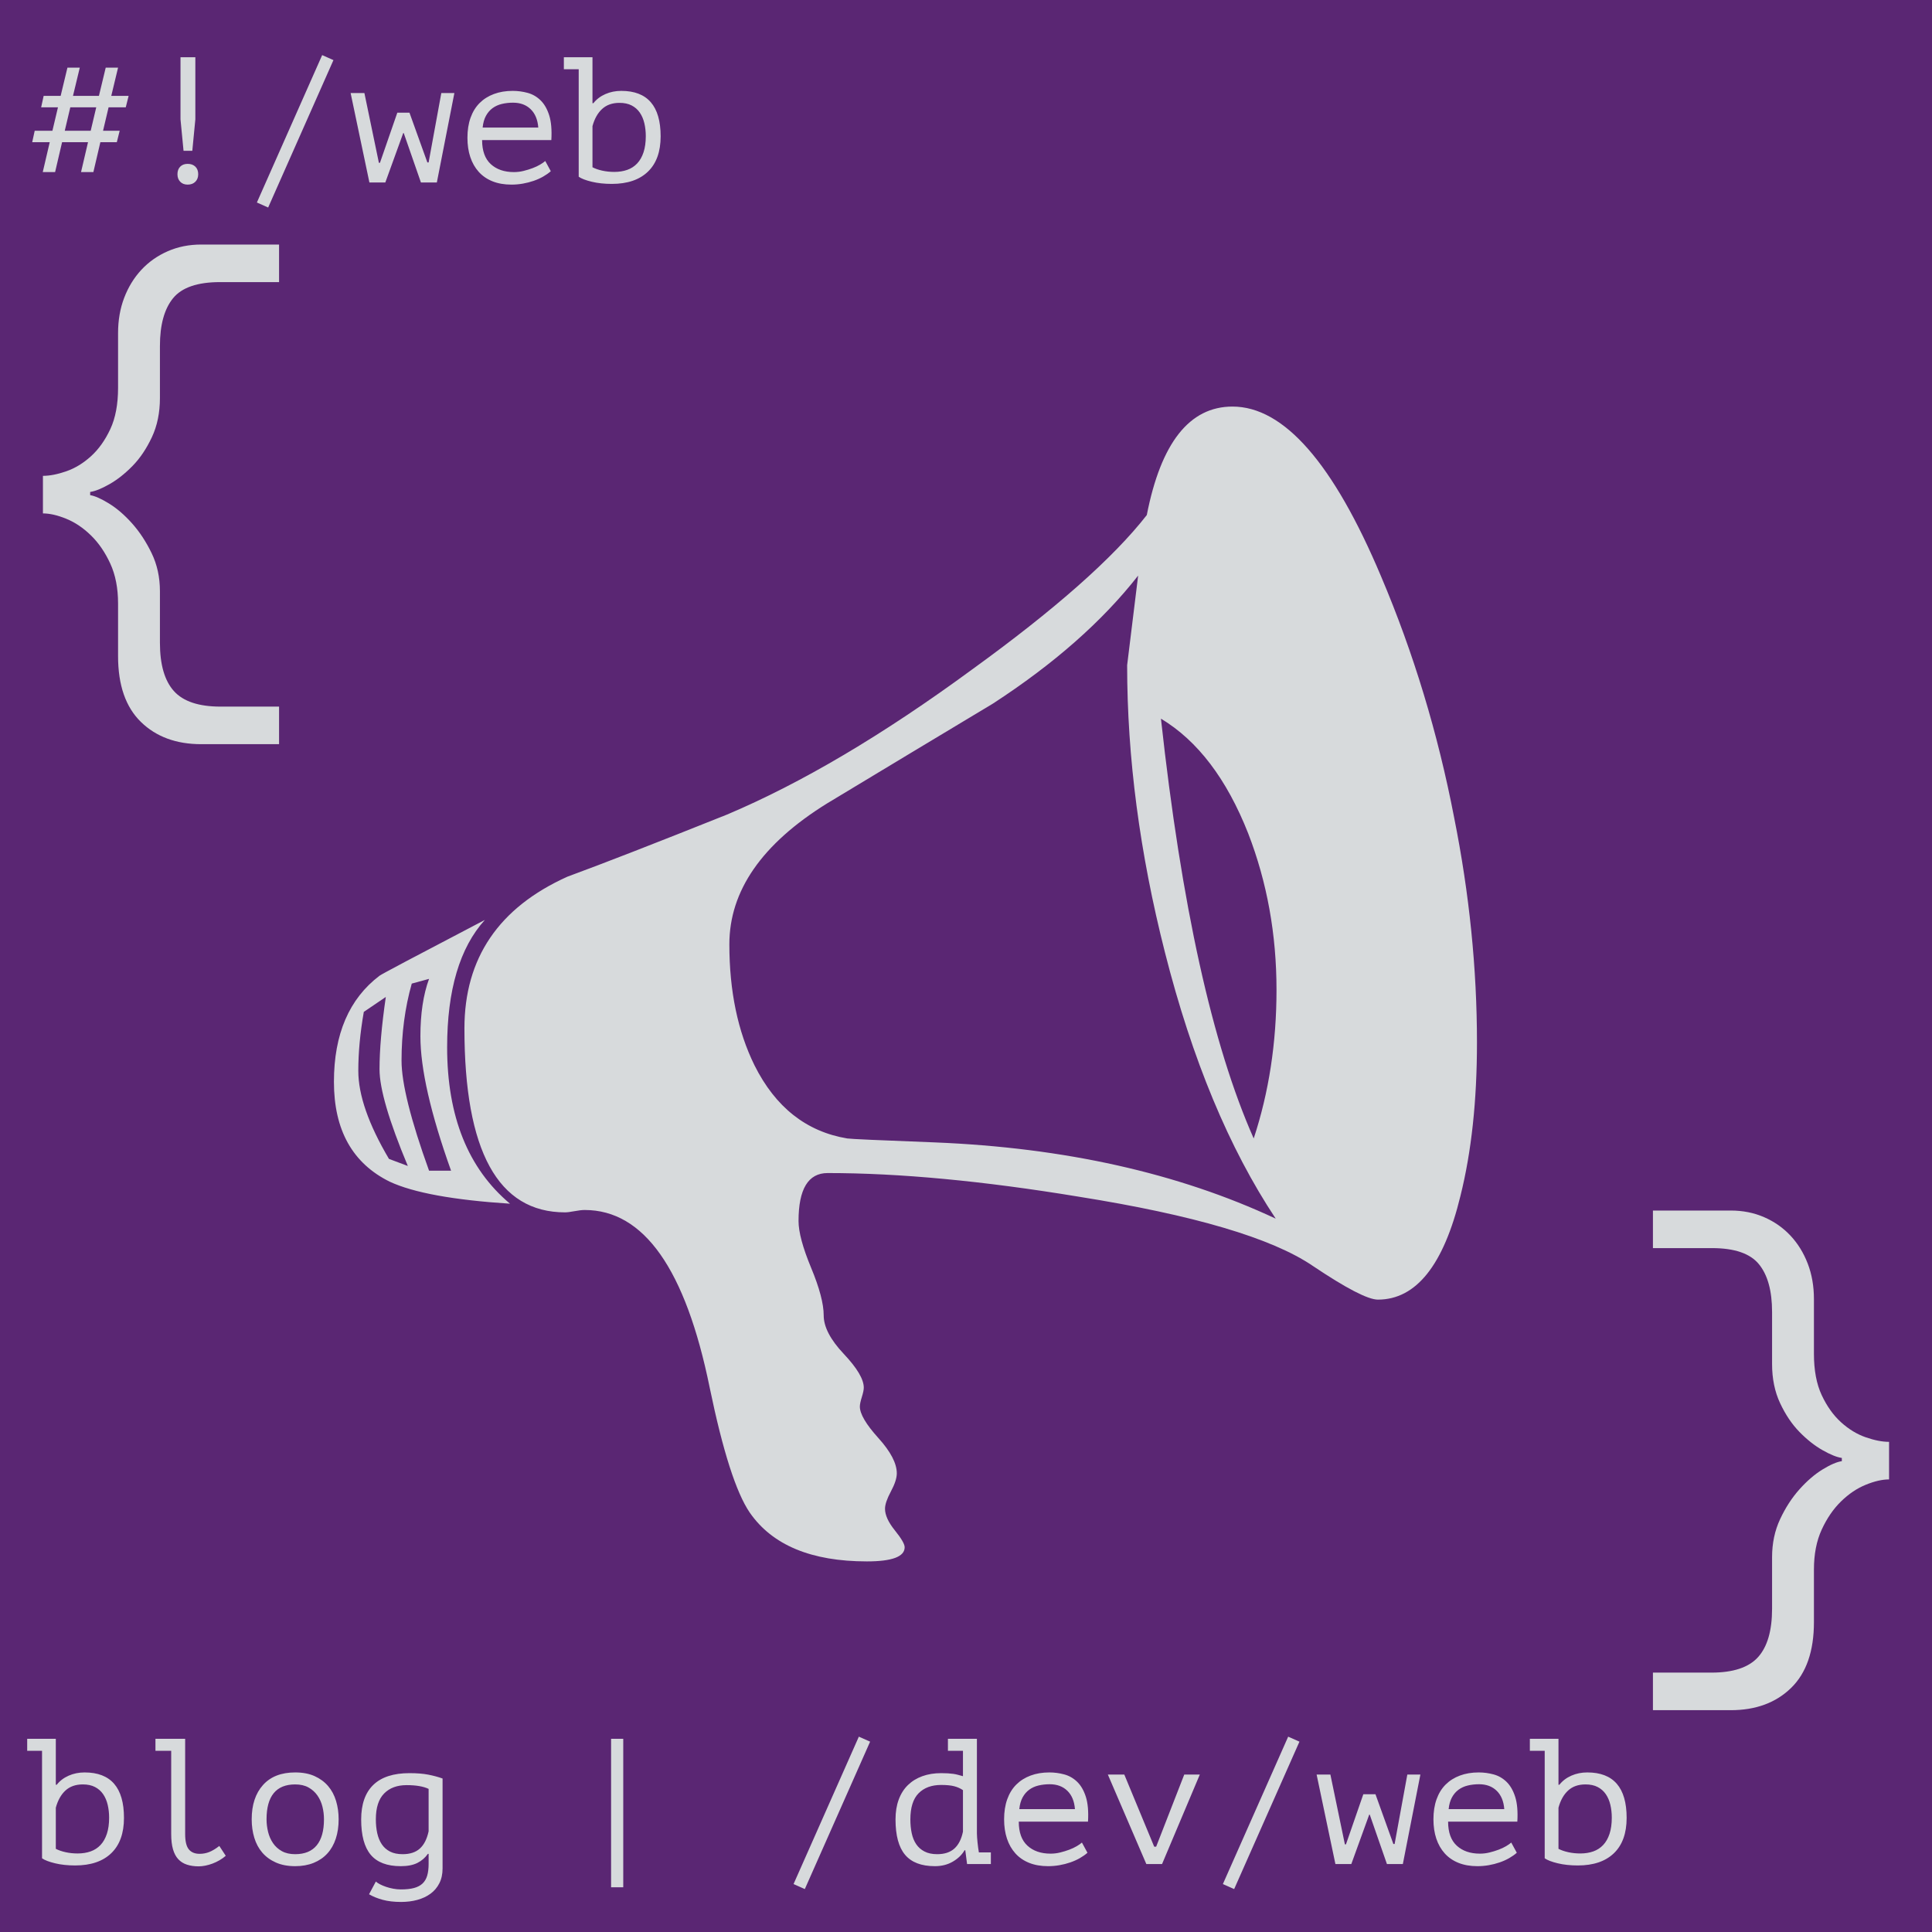
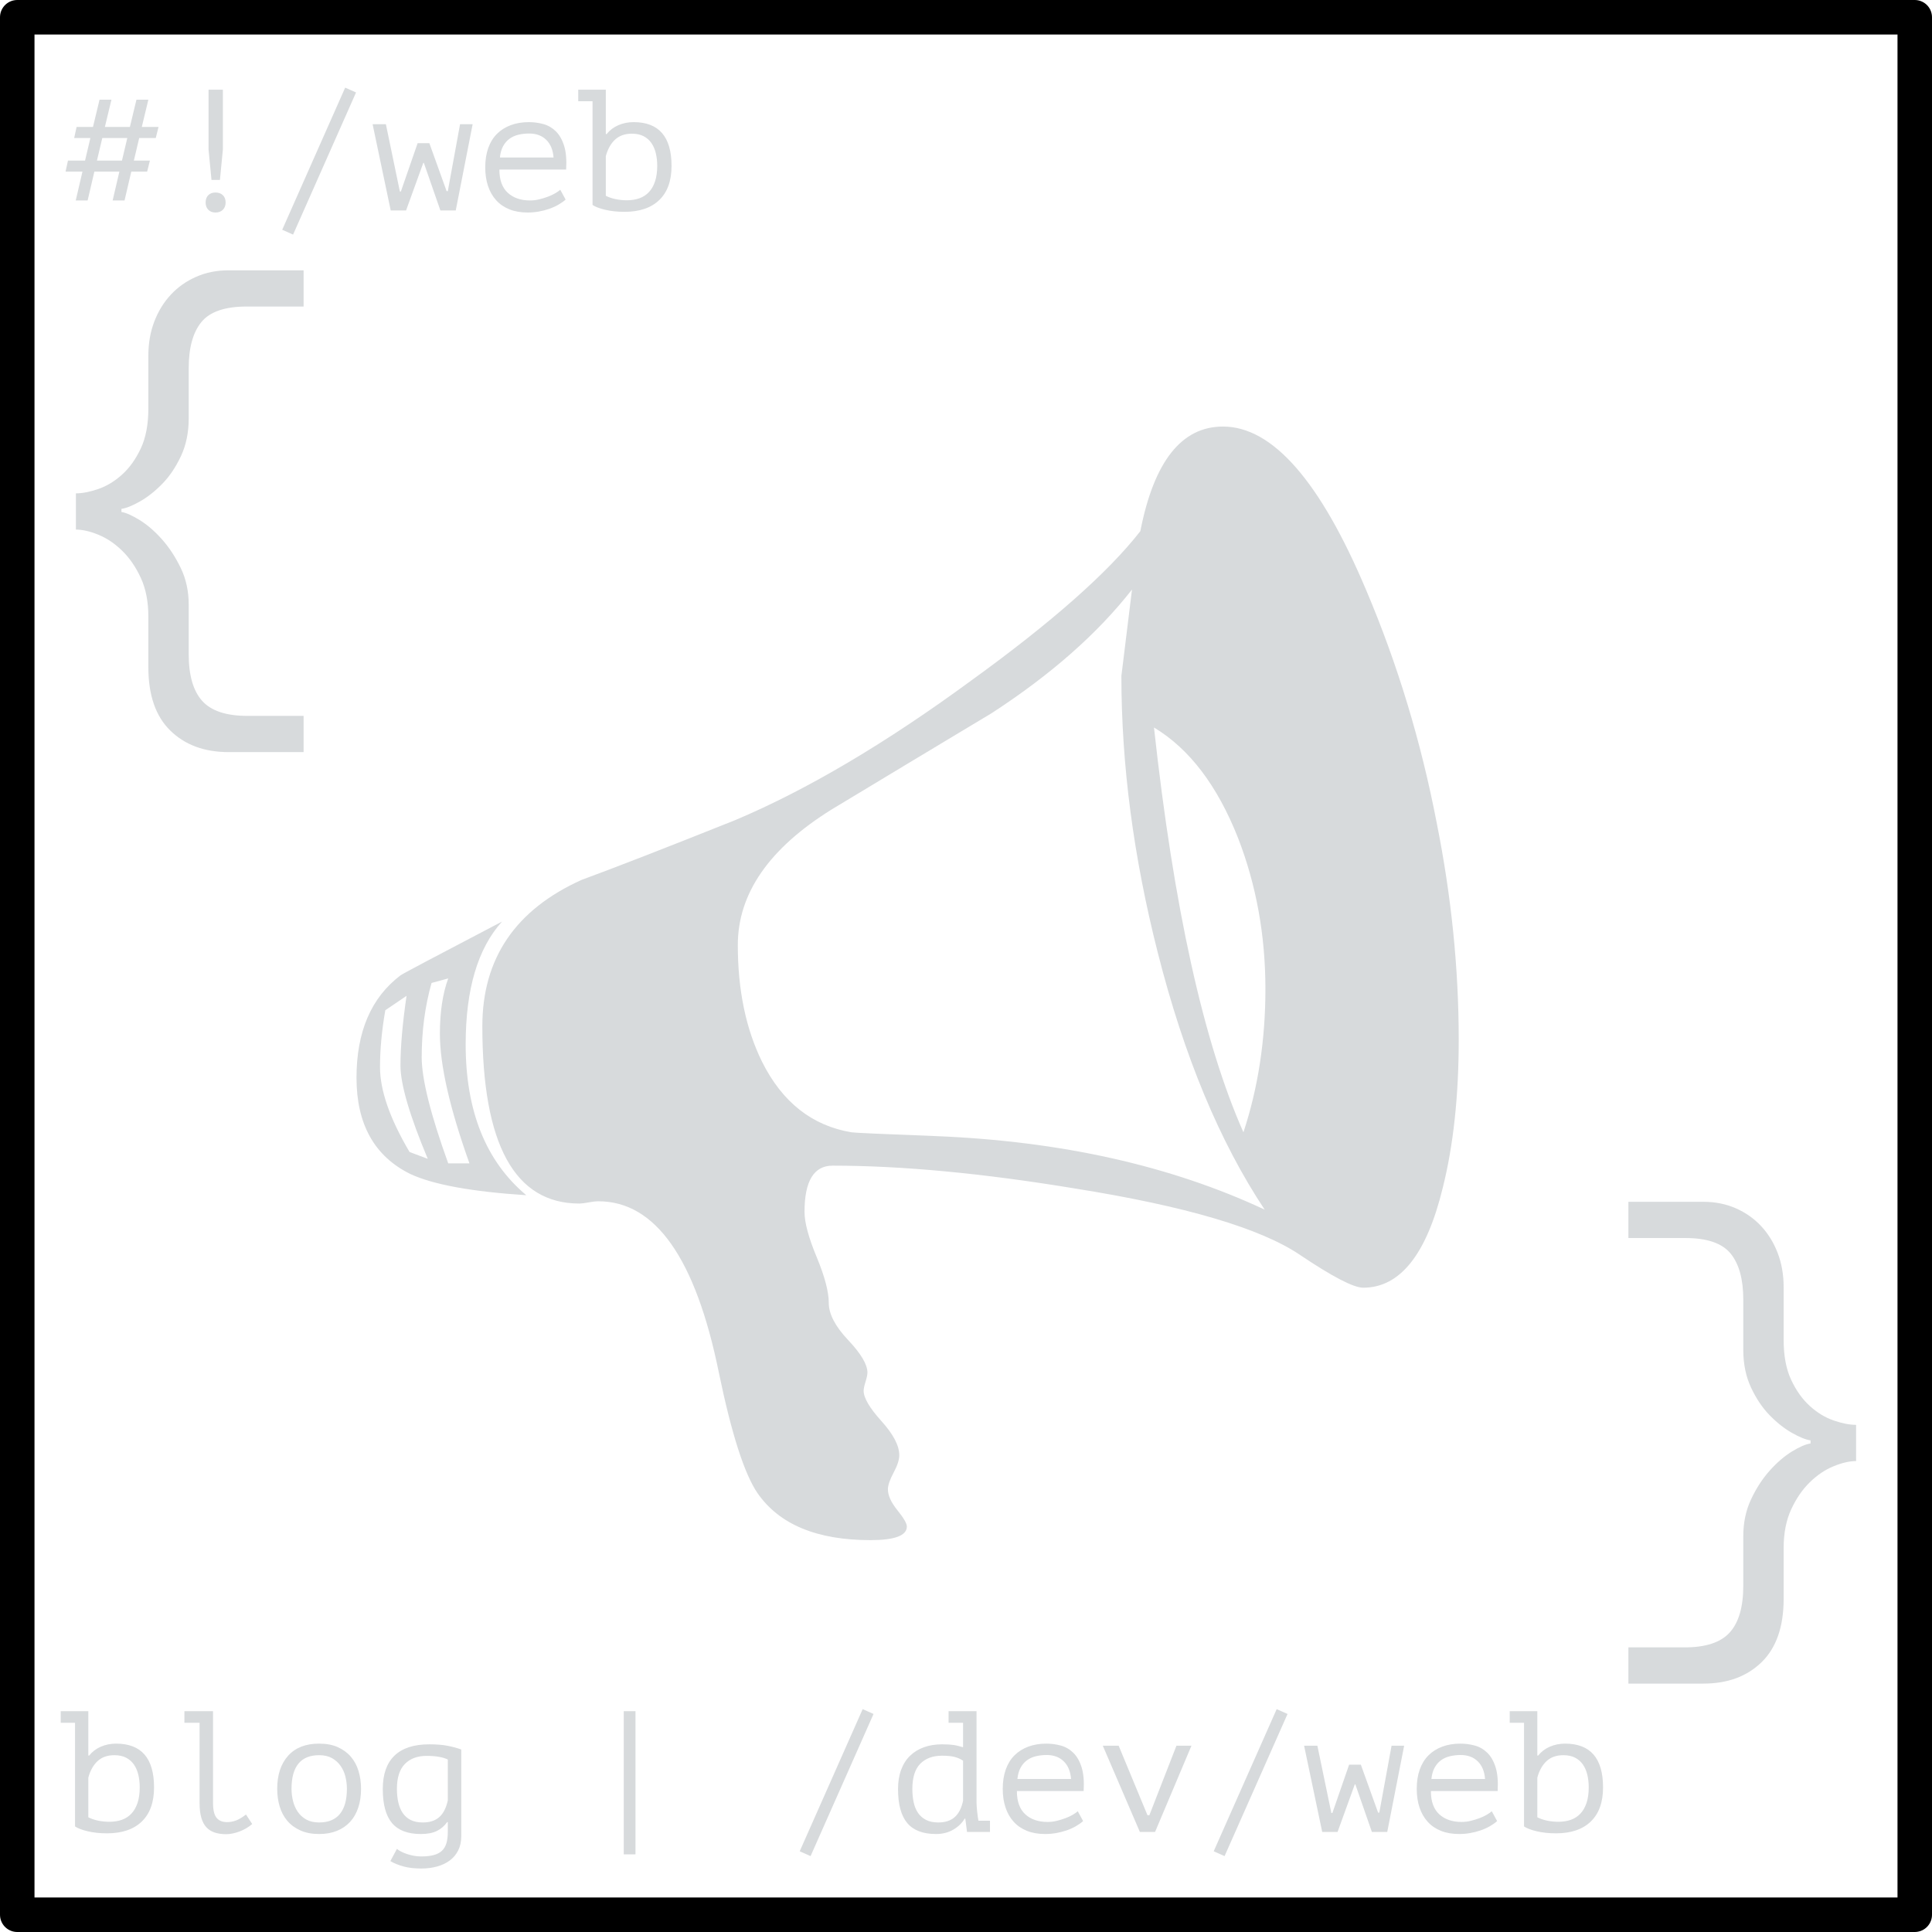
- <svg xmlns="http://www.w3.org/2000/svg" width="1080px" height="1080px" viewBox="0 0 1080 1080" version="1.1">
-   <path id="Shape" d="M0 1080 L1080 1080 1080 0 0 0 Z" fill="#5a2673" fill-opacity="1" stroke="none" />
-   <path id="" d="M825.635 582.793 C825.635 615.313 822.559 643.877 816.406 668.486 807.031 707.158 791.651 726.494 770.264 726.494 764.697 726.494 752.539 720.195 733.789 707.598 710.937 692.07 667.285 679.18 602.832 668.926 549.511 660.137 502.783 655.742 462.646 655.742 451.807 655.742 446.387 664.678 446.387 682.549 446.387 688.701 448.73 697.417 453.418 708.696 458.105 719.976 460.449 728.838 460.449 735.283 460.449 741.729 464.185 748.906 471.655 756.816 479.126 764.727 482.861 771.025 482.861 775.713 482.861 776.885 482.495 778.643 481.763 780.986 481.03 783.33 480.664 785.088 480.664 786.26 480.664 790.361 484.106 796.221 490.991 803.838 497.876 811.455 501.318 818.047 501.318 823.613 501.318 826.25 500.22 829.619 498.022 833.721 495.825 837.822 494.727 841.045 494.727 843.389 494.727 846.904 496.558 850.933 500.22 855.474 503.882 860.015 505.713 863.164 505.713 864.922 505.713 870.195 498.682 872.832 484.619 872.832 453.564 872.832 431.738 863.75 419.141 845.586 411.523 834.453 404.053 811.162 396.729 775.713 383.252 709.502 359.961 676.396 326.855 676.396 325.391 676.396 323.486 676.616 321.143 677.056 318.799 677.495 317.041 677.715 315.869 677.715 278.369 677.715 259.619 643.438 259.619 574.883 259.619 535.625 278.808 507.354 317.188 490.068 337.109 482.744 366.846 471.172 406.396 455.352 447.998 437.773 493.554 410.82 543.066 374.492 589.649 340.801 622.314 311.943 641.064 287.92 648.975 247.49 664.941 227.275 688.965 227.275 717.676 227.275 745.361 258.916 772.021 322.197 790.186 364.971 803.809 409.941 812.891 457.109 821.387 499.59 825.635 541.484 825.635 582.793 Z M285.107 672.881 C253.467 670.83 231.055 666.729 217.871 660.576 197.07 650.322 186.67 631.719 186.67 604.766 186.67 578.105 195.166 558.33 212.158 545.439 212.744 544.854 232.373 534.453 271.045 514.238 256.982 529.766 249.951 553.496 249.951 585.43 249.951 624.102 261.67 653.252 285.107 672.881 Z M713.574 553.35 C713.574 522.295 708.301 493.145 697.754 465.898 685.742 435.43 669.483 414.043 648.975 401.738 660.4 506.036 677.685 584.258 700.83 636.406 709.326 610.625 713.574 582.94 713.574 553.35 Z M713.135 681.23 C687.06 641.972 666.406 592.315 651.172 532.256 637.109 476.884 630.078 423.418 630.078 371.855 L636.23 321.758 C616.308 347.246 589.209 371.123 554.932 393.389 524.17 411.846 493.262 430.449 462.207 449.199 425.879 471.758 407.715 497.978 407.715 527.861 407.715 553.936 412.402 576.494 421.777 595.537 433.496 618.975 450.781 632.598 473.633 636.406 475.391 636.699 491.65 637.432 522.412 638.604 595.069 641.533 658.642 655.742 713.135 681.23 Z M252.148 654.424 C240.723 622.49 235.01 597.442 235.01 579.277 235.01 566.68 236.621 555.986 239.844 547.197 L230.176 549.834 C226.367 563.311 224.463 577.666 224.463 592.9 224.463 605.498 229.59 626.006 239.844 654.424 Z M227.979 651.787 C217.432 626.592 212.158 608.574 212.158 597.734 212.158 586.894 213.33 573.418 215.674 557.305 L203.369 565.654 C201.318 577.373 200.293 588.359 200.293 598.613 200.293 612.09 206.006 628.496 217.432 647.832 Z" fill="#d7dadc" fill-opacity="1" stroke="none" />
-   <path id="{" d="M66 337.4 C66 328.8 64.55 321.35 61.65 315.05 58.75 308.75 55.15 303.5 50.85 299.3 46.55 295.1 41.95 292 37.05 290 32.15 288 27.8 287 24 287 L24 266 C27.8 266 32.15 265.15 37.05 263.45 41.95 261.75 46.55 258.95 50.85 255.05 55.15 251.15 58.75 246.1 61.65 239.9 64.55 233.7 66 226 66 216.8 L66 186.2 C66 179 67.15 172.4 69.45 166.4 71.75 160.4 74.95 155.2 79.05 150.8 83.15 146.4 88.05 142.95 93.75 140.45 99.45 137.95 105.7 136.7 112.5 136.7 L156 136.7 156 157.7 123 157.7 C110.4 157.7 101.65 160.7 96.75 166.7 91.85 172.7 89.4 181.6 89.4 193.4 L89.4 222.5 C89.4 230.7 87.9 238 84.9 244.4 81.9 250.8 78.3 256.15 74.1 260.45 69.9 264.75 65.6 268.15 61.2 270.65 56.8 273.15 53.2 274.6 50.4 275 L50.4 276.8 C53 277.2 56.5 278.75 60.9 281.45 65.3 284.15 69.6 287.85 73.8 292.55 78 297.25 81.65 302.8 84.75 309.2 87.85 315.6 89.4 322.7 89.4 330.5 L89.4 359.3 C89.4 371.5 92 380.5 97.2 386.3 102.4 392.1 111.1 395 123.3 395 L156 395 156 416 112.5 416 C98.5 416 87.25 411.85 78.75 403.55 70.25 395.25 66 383 66 366.8 Z" fill="#d7dadc" fill-opacity="1" stroke="none" />
-   <path id="}" d="M1014 906.8 C1014 923 1009.75 935.25 1001.25 943.55 992.75 951.85 981.5 956 967.5 956 L924 956 924 935 956.7 935 C968.9 935 977.6 932.1 982.8 926.3 988 920.5 990.6 911.5 990.6 899.3 L990.6 870.5 C990.6 862.7 992.1 855.6 995.1 849.2 998.1 842.8 1001.7 837.25 1005.9 832.55 1010.1 827.85 1014.4 824.15 1018.8 821.45 1023.2 818.75 1026.8 817.2 1029.6 816.8 L1029.6 815 C1026.8 814.6 1023.2 813.15 1018.8 810.65 1014.4 808.15 1010.1 804.75 1005.9 800.45 1001.7 796.15 998.1 790.8 995.1 784.4 992.1 778 990.6 770.7 990.6 762.5 L990.6 733.4 C990.6 721.6 988.15 712.7 983.25 706.7 978.35 700.7 969.6 697.7 957 697.7 L924 697.7 924 676.7 967.5 676.7 C974.3 676.7 980.55 677.95 986.25 680.45 991.95 682.95 996.85 686.4 1000.95 690.8 1005.05 695.2 1008.25 700.4 1010.55 706.4 1012.85 712.4 1014 719 1014 726.2 L1014 756.8 C1014 766 1015.45 773.7 1018.35 779.9 1021.25 786.1 1024.85 791.15 1029.15 795.05 1033.45 798.95 1038.05 801.75 1042.95 803.45 1047.85 805.15 1052.2 806 1056 806 L1056 827 C1052.2 827 1047.85 828 1042.95 830 1038.05 832 1033.45 835.1 1029.15 839.3 1024.85 843.5 1021.25 848.75 1018.35 855.05 1015.45 861.35 1014 868.8 1014 877.4 Z" fill="#d7dadc" fill-opacity="1" stroke="none" />
-   <path id="blog-|-/dev/web" d="M855.2 972 L871.2 972 871.2 997.7 871.7 997.7 C873.433 995.5 875.667 993.8 878.4 992.6 881.133 991.4 884.1 990.8 887.3 990.8 901.967 990.8 909.3 999.267 909.3 1016.2 909.3 1024.8 906.933 1031.383 902.2 1035.95 897.467 1040.517 890.733 1042.8 882 1042.8 877.867 1042.8 874.133 1042.4 870.8 1041.6 867.467 1040.8 865.033 1039.867 863.5 1038.8 L863.5 978.7 855.2 978.7 Z M886.3 997.5 C882.3 997.5 879.067 998.633 876.6 1000.9 874.133 1003.167 872.333 1006.367 871.2 1010.5 L871.2 1033.5 C872.733 1034.3 874.567 1034.933 876.7 1035.4 878.833 1035.867 881.067 1036.1 883.4 1036.1 886.067 1036.1 888.483 1035.717 890.65 1034.95 892.817 1034.183 894.667 1032.983 896.2 1031.35 897.733 1029.717 898.917 1027.633 899.75 1025.1 900.583 1022.567 901 1019.567 901 1016.1 901 1013.567 900.733 1011.167 900.2 1008.9 899.667 1006.633 898.817 1004.65 897.65 1002.95 896.483 1001.25 894.967 999.917 893.1 998.95 891.233 997.983 888.967 997.5 886.3 997.5 Z M847.9 1035.7 C846.7 1036.767 845.283 1037.767 843.65 1038.7 842.017 1039.633 840.233 1040.433 838.3 1041.1 836.367 1041.767 834.35 1042.283 832.25 1042.65 830.15 1043.017 828.033 1043.2 825.9 1043.2 821.9 1043.2 818.367 1042.583 815.3 1041.35 812.233 1040.117 809.667 1038.35 807.6 1036.05 805.533 1033.75 803.967 1031 802.9 1027.8 801.833 1024.6 801.3 1021 801.3 1017 801.3 1012.8 801.883 1009.067 803.05 1005.8 804.217 1002.533 805.9 999.8 808.1 997.6 810.3 995.4 812.967 993.717 816.1 992.55 819.233 991.383 822.733 990.8 826.6 990.8 829.4 990.8 832.167 991.167 834.9 991.9 837.633 992.633 840.05 994.017 842.15 996.05 844.25 998.083 845.867 1000.883 847 1004.45 848.133 1008.017 848.533 1012.633 848.2 1018.3 L809.5 1018.3 C809.5 1024.3 811.117 1028.783 814.35 1031.75 817.583 1034.717 821.9 1036.2 827.3 1036.2 829.1 1036.2 830.883 1035.983 832.65 1035.55 834.417 1035.117 836.1 1034.6 837.7 1034 839.3 1033.4 840.717 1032.733 841.95 1032 843.183 1031.267 844.133 1030.6 844.8 1030 Z M826.8 997.4 C824.6 997.4 822.517 997.633 820.55 998.1 818.583 998.567 816.85 999.35 815.35 1000.45 813.85 1001.55 812.617 1002.983 811.65 1004.75 810.683 1006.517 810.067 1008.7 809.8 1011.3 L840.9 1011.3 C840.567 1006.9 839.15 1003.483 836.65 1001.05 834.15 998.617 830.867 997.4 826.8 997.4 Z M768.9 1003 L778.9 1030.8 779.6 1030.8 786.7 992 794 992 784.2 1042 775.3 1042 765.7 1014.4 765.4 1014.4 755.4 1042 746.5 1042 736 992 743.7 992 751.8 1031 752.4 1031 762.1 1003 Z M720.1 970.8 L726.4 973.6 689.9 1056 683.6 1053.2 Z M645.2 1032.3 L646.3 1032.3 662 992 670.7 992 649.6 1042 640.8 1042 619.3 992 628.5 992 Z M607.9 1035.7 C606.7 1036.767 605.283 1037.767 603.65 1038.7 602.017 1039.633 600.233 1040.433 598.3 1041.1 596.367 1041.767 594.35 1042.283 592.25 1042.65 590.15 1043.017 588.033 1043.2 585.9 1043.2 581.9 1043.2 578.367 1042.583 575.3 1041.35 572.233 1040.117 569.667 1038.35 567.6 1036.05 565.533 1033.75 563.967 1031 562.9 1027.8 561.833 1024.6 561.3 1021 561.3 1017 561.3 1012.8 561.883 1009.067 563.05 1005.8 564.217 1002.533 565.9 999.8 568.1 997.6 570.3 995.4 572.967 993.717 576.1 992.55 579.233 991.383 582.733 990.8 586.6 990.8 589.4 990.8 592.167 991.167 594.9 991.9 597.633 992.633 600.05 994.017 602.15 996.05 604.25 998.083 605.867 1000.883 607 1004.45 608.133 1008.017 608.533 1012.633 608.2 1018.3 L569.5 1018.3 C569.5 1024.3 571.117 1028.783 574.35 1031.75 577.583 1034.717 581.9 1036.2 587.3 1036.2 589.1 1036.2 590.883 1035.983 592.65 1035.55 594.417 1035.117 596.1 1034.6 597.7 1034 599.3 1033.4 600.717 1032.733 601.95 1032 603.183 1031.267 604.133 1030.6 604.8 1030 Z M586.8 997.4 C584.6 997.4 582.517 997.633 580.55 998.1 578.583 998.567 576.85 999.35 575.35 1000.45 573.85 1001.55 572.617 1002.983 571.65 1004.75 570.683 1006.517 570.067 1008.7 569.8 1011.3 L600.9 1011.3 C600.567 1006.9 599.15 1003.483 596.65 1001.05 594.15 998.617 590.867 997.4 586.8 997.4 Z M529.9 972 L546.1 972 546.1 1024.9 C546.1 1025.5 546.133 1026.25 546.2 1027.15 546.267 1028.05 546.35 1029 546.45 1030 546.55 1031 546.667 1031.983 546.8 1032.95 546.933 1033.917 547.067 1034.767 547.2 1035.5 L553.9 1035.5 553.9 1042 540.6 1042 539.6 1034.3 539.2 1034.3 C537.733 1036.833 535.55 1038.95 532.65 1040.65 529.75 1042.35 526.4 1043.2 522.6 1043.2 515.067 1043.2 509.517 1041.083 505.95 1036.85 502.383 1032.617 500.6 1026.033 500.6 1017.1 500.6 1012.9 501.2 1009.183 502.4 1005.95 503.6 1002.717 505.317 1000.017 507.55 997.85 509.783 995.683 512.467 994.033 515.6 992.9 518.733 991.767 522.233 991.2 526.1 991.2 527.5 991.2 528.75 991.233 529.85 991.3 530.95 991.367 531.967 991.467 532.9 991.6 533.833 991.733 534.717 991.917 535.55 992.15 536.383 992.383 537.3 992.633 538.3 992.9 L538.3 978.7 529.9 978.7 Z M523.9 1036.5 C527.967 1036.5 531.167 1035.45 533.5 1033.35 535.833 1031.25 537.433 1028.1 538.3 1023.9 L538.3 1000.7 C536.833 999.7 535.183 998.967 533.35 998.5 531.517 998.033 529.1 997.8 526.1 997.8 520.767 997.8 516.567 999.35 513.5 1002.45 510.433 1005.55 508.9 1010.433 508.9 1017.1 508.9 1019.833 509.15 1022.383 509.65 1024.75 510.15 1027.117 510.983 1029.167 512.15 1030.9 513.317 1032.633 514.867 1034 516.8 1035 518.733 1036 521.1 1036.5 523.9 1036.5 Z M480.1 970.8 L486.4 973.6 449.9 1056 443.6 1053.2 Z M341.6 972 L348.4 972 348.4 1055 341.6 1055 Z M247.4 1044.5 C247.4 1047.633 246.8 1050.383 245.6 1052.75 244.4 1055.117 242.75 1057.067 240.65 1058.6 238.55 1060.133 236.1 1061.283 233.3 1062.05 230.5 1062.817 227.467 1063.2 224.2 1063.2 220.267 1063.2 216.833 1062.8 213.9 1062 210.967 1061.2 208.433 1060.167 206.3 1058.9 L210.1 1051.8 C210.7 1052.333 211.483 1052.85 212.45 1053.35 213.417 1053.85 214.533 1054.317 215.8 1054.75 217.067 1055.183 218.417 1055.533 219.85 1055.8 221.283 1056.067 222.7 1056.2 224.1 1056.2 227.033 1056.2 229.483 1055.933 231.45 1055.4 233.417 1054.867 235 1054.033 236.2 1052.9 237.4 1051.767 238.267 1050.3 238.8 1048.5 239.333 1046.7 239.6 1044.5 239.6 1041.9 L239.6 1036.3 239.2 1036.3 C237.667 1038.5 235.7 1040.2 233.3 1041.4 230.9 1042.6 227.8 1043.2 224 1043.2 216.4 1043.2 210.817 1041.083 207.25 1036.85 203.683 1032.617 201.9 1026.033 201.9 1017.1 201.9 1008.567 204.167 1002.117 208.7 997.75 213.233 993.383 219.967 991.2 228.9 991.2 233.033 991.2 236.55 991.483 239.45 992.05 242.35 992.617 245 993.333 247.4 994.2 Z M225.1 1036.5 C229.167 1036.5 232.367 1035.45 234.7 1033.35 237.033 1031.25 238.667 1028.033 239.6 1023.7 L239.6 1000 C236.667 998.6 232.567 997.9 227.3 997.9 221.967 997.9 217.767 999.467 214.7 1002.6 211.633 1005.733 210.1 1010.533 210.1 1017 210.1 1019.867 210.367 1022.483 210.9 1024.85 211.433 1027.217 212.283 1029.267 213.45 1031 214.617 1032.733 216.15 1034.083 218.05 1035.05 219.95 1036.017 222.3 1036.5 225.1 1036.5 Z M140.7 1017 C140.7 1008.933 142.8 1002.55 147 997.85 151.2 993.15 157.2 990.8 165 990.8 169.2 990.8 172.817 991.483 175.85 992.85 178.883 994.217 181.4 996.067 183.4 998.4 185.4 1000.733 186.883 1003.5 187.85 1006.7 188.817 1009.9 189.3 1013.333 189.3 1017 189.3 1021 188.767 1024.617 187.7 1027.85 186.633 1031.083 185.067 1033.833 183 1036.1 180.933 1038.367 178.383 1040.117 175.35 1041.35 172.317 1042.583 168.867 1043.2 165 1043.2 160.867 1043.2 157.267 1042.517 154.2 1041.15 151.133 1039.783 148.6 1037.933 146.6 1035.6 144.6 1033.267 143.117 1030.5 142.15 1027.3 141.183 1024.1 140.7 1020.667 140.7 1017 Z M149 1017 C149 1019.333 149.283 1021.667 149.85 1024 150.417 1026.333 151.333 1028.433 152.6 1030.3 153.867 1032.167 155.517 1033.667 157.55 1034.8 159.583 1035.933 162.067 1036.5 165 1036.5 170.333 1036.5 174.35 1034.85 177.05 1031.55 179.75 1028.25 181.1 1023.4 181.1 1017 181.1 1014.6 180.817 1012.25 180.25 1009.95 179.683 1007.65 178.75 1005.567 177.45 1003.7 176.15 1001.833 174.483 1000.333 172.45 999.2 170.417 998.067 167.933 997.5 165 997.5 159.667 997.5 155.667 999.133 153 1002.4 150.333 1005.667 149 1010.533 149 1017 Z M86.9 972 L103.5 972 103.5 1025.2 C103.5 1029.267 104.183 1032.133 105.55 1033.8 106.917 1035.467 108.933 1036.3 111.6 1036.3 113.467 1036.3 115.25 1035.967 116.95 1035.3 118.65 1034.633 120.533 1033.5 122.6 1031.9 L126.2 1037.4 C125.133 1038.333 123.967 1039.167 122.7 1039.9 121.433 1040.633 120.133 1041.25 118.8 1041.75 117.467 1042.25 116.133 1042.633 114.8 1042.9 113.467 1043.167 112.233 1043.3 111.1 1043.3 108.633 1043.3 106.433 1042.983 104.5 1042.35 102.567 1041.717 100.95 1040.7 99.65 1039.3 98.35 1037.9 97.367 1036.05 96.7 1033.75 96.033 1031.45 95.7 1028.6 95.7 1025.2 L95.7 978.7 86.9 978.7 Z M15.2 972 L31.2 972 31.2 997.7 31.7 997.7 C33.433 995.5 35.667 993.8 38.4 992.6 41.133 991.4 44.1 990.8 47.3 990.8 61.967 990.8 69.3 999.267 69.3 1016.2 69.3 1024.8 66.933 1031.383 62.2 1035.95 57.467 1040.517 50.733 1042.8 42 1042.8 37.867 1042.8 34.133 1042.4 30.8 1041.6 27.467 1040.8 25.033 1039.867 23.5 1038.8 L23.5 978.7 15.2 978.7 Z M46.3 997.5 C42.3 997.5 39.067 998.633 36.6 1000.9 34.133 1003.167 32.333 1006.367 31.2 1010.5 L31.2 1033.5 C32.733 1034.3 34.567 1034.933 36.7 1035.4 38.833 1035.867 41.067 1036.1 43.4 1036.1 46.067 1036.1 48.483 1035.717 50.65 1034.95 52.817 1034.183 54.667 1032.983 56.2 1031.35 57.733 1029.717 58.917 1027.633 59.75 1025.1 60.583 1022.567 61 1019.567 61 1016.1 61 1013.567 60.733 1011.167 60.2 1008.9 59.667 1006.633 58.817 1004.65 57.65 1002.95 56.483 1001.25 54.967 999.917 53.1 998.95 51.233 997.983 48.967 997.5 46.3 997.5 Z" fill="#d7dadc" fill-opacity="1" stroke="none" />
-   <path id="#!/web" d="M315.2 32 L331.2 32 331.2 57.7 331.7 57.7 C333.433 55.5 335.667 53.8 338.4 52.6 341.133 51.4 344.1 50.8 347.3 50.8 361.967 50.8 369.3 59.267 369.3 76.2 369.3 84.8 366.933 91.383 362.2 95.95 357.467 100.517 350.733 102.8 342 102.8 337.867 102.8 334.133 102.4 330.8 101.6 327.467 100.8 325.033 99.867 323.5 98.8 L323.5 38.7 315.2 38.7 Z M346.3 57.5 C342.3 57.5 339.067 58.633 336.6 60.9 334.133 63.167 332.333 66.367 331.2 70.5 L331.2 93.5 C332.733 94.3 334.567 94.933 336.7 95.4 338.833 95.867 341.067 96.1 343.4 96.1 346.067 96.1 348.483 95.717 350.65 94.95 352.817 94.183 354.667 92.983 356.2 91.35 357.733 89.717 358.917 87.633 359.75 85.1 360.583 82.567 361 79.567 361 76.1 361 73.567 360.733 71.167 360.2 68.9 359.667 66.633 358.817 64.65 357.65 62.95 356.483 61.25 354.967 59.917 353.1 58.95 351.233 57.983 348.967 57.5 346.3 57.5 Z M307.9 95.7 C306.7 96.767 305.283 97.767 303.65 98.7 302.017 99.633 300.233 100.433 298.3 101.1 296.367 101.767 294.35 102.283 292.25 102.65 290.15 103.017 288.033 103.2 285.9 103.2 281.9 103.2 278.367 102.583 275.3 101.35 272.233 100.117 269.667 98.35 267.6 96.05 265.533 93.75 263.967 91 262.9 87.8 261.833 84.6 261.3 81 261.3 77 261.3 72.8 261.883 69.067 263.05 65.8 264.217 62.533 265.9 59.8 268.1 57.6 270.3 55.4 272.967 53.717 276.1 52.55 279.233 51.383 282.733 50.8 286.6 50.8 289.4 50.8 292.167 51.167 294.9 51.9 297.633 52.633 300.05 54.017 302.15 56.05 304.25 58.083 305.867 60.883 307 64.45 308.133 68.017 308.533 72.633 308.2 78.3 L269.5 78.3 C269.5 84.3 271.117 88.783 274.35 91.75 277.583 94.717 281.9 96.2 287.3 96.2 289.1 96.2 290.883 95.983 292.65 95.55 294.417 95.117 296.1 94.6 297.7 94 299.3 93.4 300.717 92.733 301.95 92 303.183 91.267 304.133 90.6 304.8 90 Z M286.8 57.4 C284.6 57.4 282.517 57.633 280.55 58.1 278.583 58.567 276.85 59.35 275.35 60.45 273.85 61.55 272.617 62.983 271.65 64.75 270.683 66.517 270.067 68.7 269.8 71.3 L300.9 71.3 C300.567 66.9 299.15 63.483 296.65 61.05 294.15 58.617 290.867 57.4 286.8 57.4 Z M228.9 63 L238.9 90.8 239.6 90.8 246.7 52 254 52 244.2 102 235.3 102 225.7 74.4 225.4 74.4 215.4 102 206.5 102 196 52 203.7 52 211.8 91 212.4 91 222.1 63 Z M180.1 30.8 L186.4 33.6 149.9 116 143.6 113.2 Z M100.9 32 L109.2 32 109.2 66.7 107.5 84.3 102.6 84.3 100.9 66.7 Z M99.2 97.4 C99.2 95.6 99.717 94.183 100.75 93.15 101.783 92.117 103.167 91.6 104.9 91.6 106.7 91.6 108.133 92.117 109.2 93.15 110.267 94.183 110.8 95.6 110.8 97.4 110.8 99.133 110.267 100.533 109.2 101.6 108.133 102.667 106.7 103.2 104.9 103.2 103.167 103.2 101.783 102.667 100.75 101.6 99.717 100.533 99.2 99.133 99.2 97.4 Z M49.2 79.5 L34.7 79.5 30.8 96.2 23.9 96.2 27.8 79.5 18 79.5 19.4 73.1 29.3 73.1 32.4 60 23 60 24.4 53.6 33.9 53.6 37.7 37.8 44.6 37.8 40.8 53.6 55.3 53.6 59.1 37.8 66 37.8 62.2 53.6 71.9 53.6 70.3 60 60.7 60 57.6 73.1 66.9 73.1 65.3 79.5 56.1 79.5 52.2 96.2 45.3 96.2 Z M36.2 73.1 L50.7 73.1 53.8 60 39.3 60 Z" fill="#d7dadc" fill-opacity="1" stroke="none" />
+ <svg xmlns="http://www.w3.org/2000/svg" width="1120" height="1120" viewBox="0 0 1120 1120">
+   <path id="Rectangle" fill="none" stroke="#000000" stroke-width="20" stroke-linecap="round" stroke-linejoin="round" d="M 10 1110 L 1110 1110 L 1110 10 L 10 10 Z" />
+   <path id="path1" fill="#d7dadc" fill-rule="evenodd" stroke="none" d="M 845.635 602.793 C 845.635 635.313 842.559 663.877 836.406 688.486 C 827.031 727.158 811.651 746.494 790.264 746.494 C 784.697 746.494 772.539 740.195 753.789 727.598 C 730.937 712.07 687.285 699.18 622.832 688.926 C 569.511 680.137 522.783 675.742 482.646 675.742 C 471.807 675.742 466.387 684.678 466.387 702.549 C 466.387 708.701 468.73 717.417 473.418 728.696 C 478.105 739.976 480.449 748.838 480.449 755.283 C 480.449 761.729 484.185 768.906 491.655 776.816 C 499.126 784.727 502.861 791.025 502.861 795.713 C 502.861 796.885 502.495 798.643 501.763 800.986 C 501.03 803.33 500.664 805.088 500.664 806.26 C 500.664 810.361 504.106 816.221 510.991 823.838 C 517.876 831.455 521.318 838.047 521.318 843.613 C 521.318 846.25 520.22 849.619 518.022 853.721 C 515.825 857.822 514.727 861.045 514.727 863.389 C 514.727 866.904 516.558 870.933 520.22 875.474 C 523.882 880.015 525.713 883.164 525.713 884.922 C 525.713 890.195 518.682 892.832 504.619 892.832 C 473.564 892.832 451.738 883.75 439.141 865.586 C 431.523 854.453 424.053 831.162 416.729 795.713 C 403.252 729.502 379.961 696.396 346.855 696.396 C 345.391 696.396 343.486 696.616 341.143 697.056 C 338.799 697.495 337.041 697.715 335.869 697.715 C 298.369 697.715 279.619 663.438 279.619 594.883 C 279.619 555.625 298.808 527.354 337.188 510.068 C 357.109 502.744 386.846 491.172 426.396 475.352 C 467.998 457.773 513.554 430.82 563.066 394.492 C 609.649 360.801 642.314 331.943 661.064 307.92 C 668.975 267.49 684.941 247.275 708.965 247.275 C 737.676 247.275 765.361 278.916 792.021 342.197 C 810.186 384.971 823.809 429.941 832.891 477.109 C 841.387 519.59 845.635 561.484 845.635 602.793 Z M 305.107 692.881 C 273.467 690.83 251.055 686.729 237.871 680.576 C 217.07 670.322 206.67 651.719 206.67 624.766 C 206.67 598.105 215.166 578.33 232.158 565.439 C 232.744 564.854 252.373 554.453 291.045 534.238 C 276.982 549.766 269.951 573.496 269.951 605.43 C 269.951 644.102 281.67 673.252 305.107 692.881 Z M 733.574 573.35 C 733.574 542.295 728.301 513.145 717.754 485.898 C 705.742 455.43 689.483 434.043 668.975 421.738 C 680.4 526.036 697.685 604.258 720.83 656.406 C 729.326 630.625 733.574 602.94 733.574 573.35 Z M 733.135 701.23 C 707.06 661.972 686.406 612.315 671.172 552.256 C 657.109 496.884 650.078 443.418 650.078 391.855 L 656.23 341.758 C 636.308 367.246 609.209 391.123 574.932 413.389 C 544.17 431.846 513.262 450.449 482.207 469.199 C 445.879 491.758 427.715 517.978 427.715 547.861 C 427.715 573.936 432.402 596.494 441.777 615.537 C 453.496 638.975 470.781 652.598 493.633 656.406 C 495.391 656.699 511.65 657.432 542.412 658.604 C 615.069 661.533 678.642 675.742 733.135 701.23 Z M 272.148 674.424 C 260.723 642.49 255.01 617.442 255.01 599.277 C 255.01 586.68 256.621 575.986 259.844 567.197 L 250.176 569.834 C 246.367 583.311 244.463 597.666 244.463 612.9 C 244.463 625.498 249.59 646.006 259.844 674.424 Z M 247.979 671.787 C 237.432 646.592 232.158 628.574 232.158 617.734 C 232.158 606.894 233.33 593.418 235.674 577.305 L 223.369 585.654 C 221.318 597.373 220.293 608.359 220.293 618.613 C 220.293 632.09 226.006 648.496 237.432 667.832 Z" />
+   <path id="path2" fill="#d7dadc" fill-rule="evenodd" stroke="none" d="M 86 357.4 C 86 348.8 84.55 341.35 81.65 335.05 C 78.75 328.75 75.15 323.5 70.85 319.3 C 66.55 315.1 61.95 312 57.05 310 C 52.15 308 47.8 307 44 307 L 44 286 C 47.8 286 52.15 285.15 57.05 283.45 C 61.95 281.75 66.55 278.95 70.85 275.05 C 75.15 271.15 78.75 266.1 81.65 259.9 C 84.55 253.7 86 246 86 236.8 L 86 206.2 C 86 199 87.15 192.4 89.45 186.4 C 91.75 180.4 94.95 175.2 99.05 170.8 C 103.15 166.4 108.05 162.95 113.75 160.45 C 119.45 157.95 125.7 156.7 132.5 156.7 L 176 156.7 L 176 177.7 L 143 177.7 C 130.4 177.7 121.65 180.7 116.75 186.7 C 111.85 192.7 109.4 201.6 109.4 213.4 L 109.4 242.5 C 109.4 250.7 107.9 258 104.9 264.4 C 101.9 270.8 98.3 276.15 94.1 280.45 C 89.9 284.75 85.6 288.15 81.2 290.65 C 76.8 293.15 73.2 294.6 70.4 295 L 70.4 296.8 C 73 297.2 76.5 298.75 80.9 301.45 C 85.3 304.15 89.6 307.85 93.8 312.55 C 98 317.25 101.65 322.8 104.75 329.2 C 107.85 335.6 109.4 342.7 109.4 350.5 L 109.4 379.3 C 109.4 391.5 112 400.5 117.2 406.3 C 122.4 412.1 131.1 415 143.3 415 L 176 415 L 176 436 L 132.5 436 C 118.5 436 107.25 431.85 98.75 423.55 C 90.25 415.25 86 403 86 386.8 Z" />
+   <path id="path3" fill="#d7dadc" fill-rule="evenodd" stroke="none" d="M 1034 926.8 C 1034 943 1029.75 955.25 1021.25 963.55 C 1012.75 971.85 1001.5 976 987.5 976 L 944 976 L 944 955 L 976.7 955 C 988.9 955 997.6 952.1 1002.8 946.3 C 1008 940.5 1010.6 931.5 1010.6 919.3 L 1010.6 890.5 C 1010.6 882.7 1012.1 875.6 1015.1 869.2 C 1018.1 862.8 1021.7 857.25 1025.9 852.55 C 1030.1 847.85 1034.4 844.15 1038.8 841.45 C 1043.2 838.75 1046.8 837.2 1049.6 836.8 L 1049.6 835 C 1046.8 834.6 1043.2 833.15 1038.8 830.65 C 1034.4 828.15 1030.1 824.75 1025.9 820.45 C 1021.7 816.15 1018.1 810.8 1015.1 804.4 C 1012.1 798 1010.6 790.7 1010.6 782.5 L 1010.6 753.4 C 1010.6 741.6 1008.15 732.7 1003.25 726.7 C 998.35 720.7 989.6 717.7 977 717.7 L 944 717.7 L 944 696.7 L 987.5 696.7 C 994.3 696.7 1000.55 697.95 1006.25 700.45 C 1011.95 702.95 1016.85 706.4 1020.95 710.8 C 1025.05 715.2 1028.25 720.4 1030.55 726.4 C 1032.85 732.4 1034 739 1034 746.2 L 1034 776.8 C 1034 786 1035.45 793.7 1038.35 799.9 C 1041.25 806.1 1044.85 811.15 1049.15 815.05 C 1053.45 818.95 1058.05 821.75 1062.95 823.45 C 1067.85 825.15 1072.2 826 1076 826 L 1076 847 C 1072.2 847 1067.85 848 1062.95 850 C 1058.05 852 1053.45 855.1 1049.15 859.3 C 1044.85 863.5 1041.25 868.75 1038.35 875.05 C 1035.45 881.35 1034 888.8 1034 897.4 Z" />
+   <path id="blog--devweb" fill="#d7dadc" fill-rule="evenodd" stroke="none" d="M 875.2 992 L 891.2 992 L 891.2 1017.7 L 891.7 1017.7 C 893.433 1015.5 895.667 1013.8 898.4 1012.6 C 901.133 1011.4 904.1 1010.8 907.3 1010.8 C 921.967 1010.8 929.3 1019.267 929.3 1036.2 C 929.3 1044.8 926.933 1051.383 922.2 1055.95 C 917.467 1060.517 910.733 1062.8 902 1062.8 C 897.867 1062.8 894.133 1062.4 890.8 1061.6 C 887.467 1060.8 885.033 1059.867 883.5 1058.8 L 883.5 998.7 L 875.2 998.7 Z M 906.3 1017.5 C 902.3 1017.5 899.067 1018.633 896.6 1020.9 C 894.133 1023.167 892.333 1026.367 891.2 1030.5 L 891.2 1053.5 C 892.733 1054.3 894.567 1054.933 896.7 1055.4 C 898.833 1055.867 901.067 1056.1 903.4 1056.1 C 906.067 1056.1 908.483 1055.717 910.65 1054.95 C 912.817 1054.183 914.667 1052.983 916.2 1051.35 C 917.733 1049.717 918.917 1047.633 919.75 1045.1 C 920.583 1042.567 921 1039.567 921 1036.1 C 921 1033.567 920.733 1031.167 920.2 1028.9 C 919.667 1026.633 918.817 1024.65 917.65 1022.95 C 916.483 1021.25 914.967 1019.917 913.1 1018.95 C 911.233 1017.983 908.967 1017.5 906.3 1017.5 Z M 867.9 1055.7 C 866.7 1056.767 865.283 1057.767 863.65 1058.7 C 862.017 1059.633 860.233 1060.433 858.3 1061.1 C 856.367 1061.767 854.35 1062.283 852.25 1062.65 C 850.15 1063.017 848.033 1063.2 845.9 1063.2 C 841.9 1063.2 838.367 1062.583 835.3 1061.35 C 832.233 1060.117 829.667 1058.35 827.6 1056.05 C 825.533 1053.75 823.967 1051 822.9 1047.8 C 821.833 1044.6 821.3 1041 821.3 1037 C 821.3 1032.8 821.883 1029.067 823.05 1025.8 C 824.217 1022.533 825.9 1019.8 828.1 1017.6 C 830.3 1015.4 832.967 1013.717 836.1 1012.55 C 839.233 1011.383 842.733 1010.8 846.6 1010.8 C 849.4 1010.8 852.167 1011.167 854.9 1011.9 C 857.633 1012.633 860.05 1014.017 862.15 1016.05 C 864.25 1018.083 865.867 1020.883 867 1024.45 C 868.133 1028.017 868.533 1032.633 868.2 1038.3 L 829.5 1038.3 C 829.5 1044.3 831.117 1048.783 834.35 1051.75 C 837.583 1054.717 841.9 1056.2 847.3 1056.2 C 849.1 1056.2 850.883 1055.983 852.65 1055.55 C 854.417 1055.117 856.1 1054.6 857.7 1054 C 859.3 1053.4 860.717 1052.733 861.95 1052 C 863.183 1051.267 864.133 1050.6 864.8 1050 Z M 846.8 1017.4 C 844.6 1017.4 842.517 1017.633 840.55 1018.1 C 838.583 1018.567 836.85 1019.35 835.35 1020.45 C 833.85 1021.55 832.617 1022.983 831.65 1024.75 C 830.683 1026.517 830.067 1028.7 829.8 1031.3 L 860.9 1031.3 C 860.567 1026.9 859.15 1023.483 856.65 1021.05 C 854.15 1018.617 850.867 1017.4 846.8 1017.4 Z M 788.9 1023 L 798.9 1050.8 L 799.6 1050.8 L 806.7 1012 L 814 1012 L 804.2 1062 L 795.3 1062 L 785.7 1034.4 L 785.4 1034.4 L 775.4 1062 L 766.5 1062 L 756 1012 L 763.7 1012 L 771.8 1051 L 772.4 1051 L 782.1 1023 Z M 740.1 990.8 L 746.4 993.6 L 709.9 1076 L 703.6 1073.2 Z M 665.2 1052.3 L 666.3 1052.3 L 682 1012 L 690.7 1012 L 669.6 1062 L 660.8 1062 L 639.3 1012 L 648.5 1012 Z M 627.9 1055.7 C 626.7 1056.767 625.283 1057.767 623.65 1058.7 C 622.017 1059.633 620.233 1060.433 618.3 1061.1 C 616.367 1061.767 614.35 1062.283 612.25 1062.65 C 610.15 1063.017 608.033 1063.2 605.9 1063.2 C 601.9 1063.2 598.367 1062.583 595.3 1061.35 C 592.233 1060.117 589.667 1058.35 587.6 1056.05 C 585.533 1053.75 583.967 1051 582.9 1047.8 C 581.833 1044.6 581.3 1041 581.3 1037 C 581.3 1032.8 581.883 1029.067 583.05 1025.8 C 584.217 1022.533 585.9 1019.8 588.1 1017.6 C 590.3 1015.4 592.967 1013.717 596.1 1012.55 C 599.233 1011.383 602.733 1010.8 606.6 1010.8 C 609.4 1010.8 612.167 1011.167 614.9 1011.9 C 617.633 1012.633 620.05 1014.017 622.15 1016.05 C 624.25 1018.083 625.867 1020.883 627 1024.45 C 628.133 1028.017 628.533 1032.633 628.2 1038.3 L 589.5 1038.3 C 589.5 1044.3 591.117 1048.783 594.35 1051.75 C 597.583 1054.717 601.9 1056.2 607.3 1056.2 C 609.1 1056.2 610.883 1055.983 612.65 1055.55 C 614.417 1055.117 616.1 1054.6 617.7 1054 C 619.3 1053.4 620.717 1052.733 621.95 1052 C 623.183 1051.267 624.133 1050.6 624.8 1050 Z M 606.8 1017.4 C 604.6 1017.4 602.517 1017.633 600.55 1018.1 C 598.583 1018.567 596.85 1019.35 595.35 1020.45 C 593.85 1021.55 592.617 1022.983 591.65 1024.75 C 590.683 1026.517 590.067 1028.7 589.8 1031.3 L 620.9 1031.3 C 620.567 1026.9 619.15 1023.483 616.65 1021.05 C 614.15 1018.617 610.867 1017.4 606.8 1017.4 Z M 549.9 992 L 566.1 992 L 566.1 1044.9 C 566.1 1045.5 566.133 1046.25 566.2 1047.15 C 566.267 1048.05 566.35 1049 566.45 1050 C 566.55 1051 566.667 1051.983 566.8 1052.95 C 566.933 1053.917 567.067 1054.767 567.2 1055.5 L 573.9 1055.5 L 573.9 1062 L 560.6 1062 L 559.6 1054.3 L 559.2 1054.3 C 557.733 1056.833 555.55 1058.95 552.65 1060.65 C 549.75 1062.35 546.4 1063.2 542.6 1063.2 C 535.067 1063.2 529.517 1061.083 525.95 1056.85 C 522.383 1052.617 520.6 1046.033 520.6 1037.1 C 520.6 1032.9 521.2 1029.183 522.4 1025.95 C 523.6 1022.717 525.317 1020.017 527.55 1017.85 C 529.783 1015.683 532.467 1014.033 535.6 1012.9 C 538.733 1011.767 542.233 1011.2 546.1 1011.2 C 547.5 1011.2 548.75 1011.233 549.85 1011.3 C 550.95 1011.367 551.967 1011.467 552.9 1011.6 C 553.833 1011.733 554.717 1011.917 555.55 1012.15 C 556.383 1012.383 557.3 1012.633 558.3 1012.9 L 558.3 998.7 L 549.9 998.7 Z M 543.9 1056.5 C 547.967 1056.5 551.167 1055.45 553.5 1053.35 C 555.833 1051.25 557.433 1048.1 558.3 1043.9 L 558.3 1020.7 C 556.833 1019.7 555.183 1018.967 553.35 1018.5 C 551.517 1018.033 549.1 1017.8 546.1 1017.8 C 540.767 1017.8 536.567 1019.35 533.5 1022.45 C 530.433 1025.55 528.9 1030.433 528.9 1037.1 C 528.9 1039.833 529.15 1042.383 529.65 1044.75 C 530.15 1047.117 530.983 1049.167 532.15 1050.9 C 533.317 1052.633 534.867 1054 536.8 1055 C 538.733 1056 541.1 1056.5 543.9 1056.5 Z M 500.1 990.8 L 506.4 993.6 L 469.9 1076 L 463.6 1073.2 Z M 361.6 992 L 368.4 992 L 368.4 1075 L 361.6 1075 Z M 267.4 1064.5 C 267.4 1067.633 266.8 1070.383 265.6 1072.75 C 264.4 1075.117 262.75 1077.067 260.65 1078.6 C 258.55 1080.133 256.1 1081.283 253.3 1082.05 C 250.5 1082.817 247.467 1083.2 244.2 1083.2 C 240.267 1083.2 236.833 1082.8 233.9 1082 C 230.967 1081.2 228.433 1080.167 226.3 1078.9 L 230.1 1071.8 C 230.7 1072.333 231.483 1072.85 232.45 1073.35 C 233.417 1073.85 234.533 1074.317 235.8 1074.75 C 237.067 1075.183 238.417 1075.533 239.85 1075.8 C 241.283 1076.067 242.7 1076.2 244.1 1076.2 C 247.033 1076.2 249.483 1075.933 251.45 1075.4 C 253.417 1074.867 255 1074.033 256.2 1072.9 C 257.4 1071.767 258.267 1070.3 258.8 1068.5 C 259.333 1066.7 259.6 1064.5 259.6 1061.9 L 259.6 1056.3 L 259.2 1056.3 C 257.667 1058.5 255.7 1060.2 253.3 1061.4 C 250.9 1062.6 247.8 1063.2 244 1063.2 C 236.4 1063.2 230.817 1061.083 227.25 1056.85 C 223.683 1052.617 221.9 1046.033 221.9 1037.1 C 221.9 1028.567 224.167 1022.117 228.7 1017.75 C 233.233 1013.383 239.967 1011.2 248.9 1011.2 C 253.033 1011.2 256.55 1011.483 259.45 1012.05 C 262.35 1012.617 265 1013.333 267.4 1014.2 Z M 245.1 1056.5 C 249.167 1056.5 252.367 1055.45 254.7 1053.35 C 257.033 1051.25 258.667 1048.033 259.6 1043.7 L 259.6 1020 C 256.667 1018.6 252.567 1017.9 247.3 1017.9 C 241.967 1017.9 237.767 1019.467 234.7 1022.6 C 231.633 1025.733 230.1 1030.533 230.1 1037 C 230.1 1039.867 230.367 1042.483 230.9 1044.85 C 231.433 1047.217 232.283 1049.267 233.45 1051 C 234.617 1052.733 236.15 1054.083 238.05 1055.05 C 239.95 1056.017 242.3 1056.5 245.1 1056.5 Z M 160.7 1037 C 160.7 1028.933 162.8 1022.55 167 1017.85 C 171.2 1013.15 177.2 1010.8 185 1010.8 C 189.2 1010.8 192.817 1011.483 195.85 1012.85 C 198.883 1014.217 201.4 1016.067 203.4 1018.4 C 205.4 1020.733 206.883 1023.5 207.85 1026.7 C 208.817 1029.9 209.3 1033.333 209.3 1037 C 209.3 1041 208.767 1044.617 207.7 1047.85 C 206.633 1051.083 205.067 1053.833 203 1056.1 C 200.933 1058.367 198.383 1060.117 195.35 1061.35 C 192.317 1062.583 188.867 1063.2 185 1063.2 C 180.867 1063.2 177.267 1062.517 174.2 1061.15 C 171.133 1059.783 168.6 1057.933 166.6 1055.6 C 164.6 1053.267 163.117 1050.5 162.15 1047.3 C 161.183 1044.1 160.7 1040.667 160.7 1037 Z M 169 1037 C 169 1039.333 169.283 1041.667 169.85 1044 C 170.417 1046.333 171.333 1048.433 172.6 1050.3 C 173.867 1052.167 175.517 1053.667 177.55 1054.8 C 179.583 1055.933 182.067 1056.5 185 1056.5 C 190.333 1056.5 194.35 1054.85 197.05 1051.55 C 199.75 1048.25 201.1 1043.4 201.1 1037 C 201.1 1034.6 200.817 1032.25 200.25 1029.95 C 199.683 1027.65 198.75 1025.567 197.45 1023.7 C 196.15 1021.833 194.483 1020.333 192.45 1019.2 C 190.417 1018.067 187.933 1017.5 185 1017.5 C 179.667 1017.5 175.667 1019.133 173 1022.4 C 170.333 1025.667 169 1030.533 169 1037 Z M 106.9 992 L 123.5 992 L 123.5 1045.2 C 123.5 1049.267 124.183 1052.133 125.55 1053.8 C 126.917 1055.467 128.933 1056.3 131.6 1056.3 C 133.467 1056.3 135.25 1055.967 136.95 1055.3 C 138.65 1054.633 140.533 1053.5 142.6 1051.9 L 146.2 1057.4 C 145.133 1058.333 143.967 1059.167 142.7 1059.9 C 141.433 1060.633 140.133 1061.25 138.8 1061.75 C 137.467 1062.25 136.133 1062.633 134.8 1062.9 C 133.467 1063.167 132.233 1063.3 131.1 1063.3 C 128.633 1063.3 126.433 1062.983 124.5 1062.35 C 122.567 1061.717 120.95 1060.7 119.65 1059.3 C 118.35 1057.9 117.367 1056.05 116.7 1053.75 C 116.033 1051.45 115.7 1048.6 115.7 1045.2 L 115.7 998.7 L 106.9 998.7 Z M 35.2 992 L 51.2 992 L 51.2 1017.7 L 51.7 1017.7 C 53.433 1015.5 55.667 1013.8 58.4 1012.6 C 61.133 1011.4 64.1 1010.8 67.3 1010.8 C 81.967 1010.8 89.3 1019.267 89.3 1036.2 C 89.3 1044.8 86.933 1051.383 82.2 1055.95 C 77.467 1060.517 70.733 1062.8 62 1062.8 C 57.867 1062.8 54.133 1062.4 50.8 1061.6 C 47.467 1060.8 45.033 1059.867 43.5 1058.8 L 43.5 998.7 L 35.2 998.7 Z M 66.3 1017.5 C 62.3 1017.5 59.067 1018.633 56.6 1020.9 C 54.133 1023.167 52.333 1026.367 51.2 1030.5 L 51.2 1053.5 C 52.733 1054.3 54.567 1054.933 56.7 1055.4 C 58.833 1055.867 61.067 1056.1 63.4 1056.1 C 66.067 1056.1 68.483 1055.717 70.65 1054.95 C 72.817 1054.183 74.667 1052.983 76.2 1051.35 C 77.733 1049.717 78.917 1047.633 79.75 1045.1 C 80.583 1042.567 81 1039.567 81 1036.1 C 81 1033.567 80.733 1031.167 80.2 1028.9 C 79.667 1026.633 78.817 1024.65 77.65 1022.95 C 76.483 1021.25 74.967 1019.917 73.1 1018.95 C 71.233 1017.983 68.967 1017.5 66.3 1017.5 Z" />
+   <path id="web" fill="#d7dadc" fill-rule="evenodd" stroke="none" d="M 335.2 52 L 351.2 52 L 351.2 77.7 L 351.7 77.7 C 353.433 75.5 355.667 73.8 358.4 72.6 C 361.133 71.4 364.1 70.8 367.3 70.8 C 381.967 70.8 389.3 79.267 389.3 96.2 C 389.3 104.8 386.933 111.383 382.2 115.95 C 377.467 120.517 370.733 122.8 362 122.8 C 357.867 122.8 354.133 122.4 350.8 121.6 C 347.467 120.8 345.033 119.867 343.5 118.8 L 343.5 58.7 L 335.2 58.7 Z M 366.3 77.5 C 362.3 77.5 359.067 78.633 356.6 80.9 C 354.133 83.167 352.333 86.367 351.2 90.5 L 351.2 113.5 C 352.733 114.3 354.567 114.933 356.7 115.4 C 358.833 115.867 361.067 116.1 363.4 116.1 C 366.067 116.1 368.483 115.717 370.65 114.95 C 372.817 114.183 374.667 112.983 376.2 111.35 C 377.733 109.717 378.917 107.633 379.75 105.1 C 380.583 102.567 381 99.567 381 96.1 C 381 93.567 380.733 91.167 380.2 88.9 C 379.667 86.633 378.817 84.65 377.65 82.95 C 376.483 81.25 374.967 79.917 373.1 78.95 C 371.233 77.983 368.967 77.5 366.3 77.5 Z M 327.9 115.7 C 326.7 116.767 325.283 117.767 323.65 118.7 C 322.017 119.633 320.233 120.433 318.3 121.1 C 316.367 121.767 314.35 122.283 312.25 122.65 C 310.15 123.017 308.033 123.2 305.9 123.2 C 301.9 123.2 298.367 122.583 295.3 121.35 C 292.233 120.117 289.667 118.35 287.6 116.05 C 285.533 113.75 283.967 111 282.9 107.8 C 281.833 104.6 281.3 101 281.3 97 C 281.3 92.8 281.883 89.067 283.05 85.8 C 284.217 82.533 285.9 79.8 288.1 77.6 C 290.3 75.4 292.967 73.717 296.1 72.55 C 299.233 71.383 302.733 70.8 306.6 70.8 C 309.4 70.8 312.167 71.167 314.9 71.9 C 317.633 72.633 320.05 74.017 322.15 76.05 C 324.25 78.083 325.867 80.883 327 84.45 C 328.133 88.017 328.533 92.633 328.2 98.3 L 289.5 98.3 C 289.5 104.3 291.117 108.783 294.35 111.75 C 297.583 114.717 301.9 116.2 307.3 116.2 C 309.1 116.2 310.883 115.983 312.65 115.55 C 314.417 115.117 316.1 114.6 317.7 114 C 319.3 113.4 320.717 112.733 321.95 112 C 323.183 111.267 324.133 110.6 324.8 110 Z M 306.8 77.4 C 304.6 77.4 302.517 77.633 300.55 78.1 C 298.583 78.567 296.85 79.35 295.35 80.45 C 293.85 81.55 292.617 82.983 291.65 84.75 C 290.683 86.517 290.067 88.7 289.8 91.3 L 320.9 91.3 C 320.567 86.9 319.15 83.483 316.65 81.05 C 314.15 78.617 310.867 77.4 306.8 77.4 Z M 248.9 83 L 258.9 110.8 L 259.6 110.8 L 266.7 72 L 274 72 L 264.2 122 L 255.3 122 L 245.7 94.4 L 245.4 94.4 L 235.4 122 L 226.5 122 L 216 72 L 223.7 72 L 231.8 111 L 232.4 111 L 242.1 83 Z M 200.1 50.8 L 206.4 53.6 L 169.9 136 L 163.6 133.2 Z M 120.9 52 L 129.2 52 L 129.2 86.7 L 127.5 104.3 L 122.6 104.3 L 120.9 86.7 Z M 119.2 117.4 C 119.2 115.6 119.717 114.183 120.75 113.15 C 121.783 112.117 123.167 111.6 124.9 111.6 C 126.7 111.6 128.133 112.117 129.2 113.15 C 130.267 114.183 130.8 115.6 130.8 117.4 C 130.8 119.133 130.267 120.533 129.2 121.6 C 128.133 122.667 126.7 123.2 124.9 123.2 C 123.167 123.2 121.783 122.667 120.75 121.6 C 119.717 120.533 119.2 119.133 119.2 117.4 Z M 69.2 99.5 L 54.7 99.5 L 50.8 116.2 L 43.9 116.2 L 47.8 99.5 L 38 99.5 L 39.4 93.1 L 49.3 93.1 L 52.4 80 L 43 80 L 44.4 73.6 L 53.9 73.6 L 57.7 57.8 L 64.6 57.8 L 60.8 73.6 L 75.3 73.6 L 79.1 57.8 L 86 57.8 L 82.2 73.6 L 91.9 73.6 L 90.3 80 L 80.7 80 L 77.6 93.1 L 86.9 93.1 L 85.3 99.5 L 76.1 99.5 L 72.2 116.2 L 65.3 116.2 Z M 56.2 93.1 L 70.7 93.1 L 73.8 80 L 59.3 80 Z" />
</svg>
